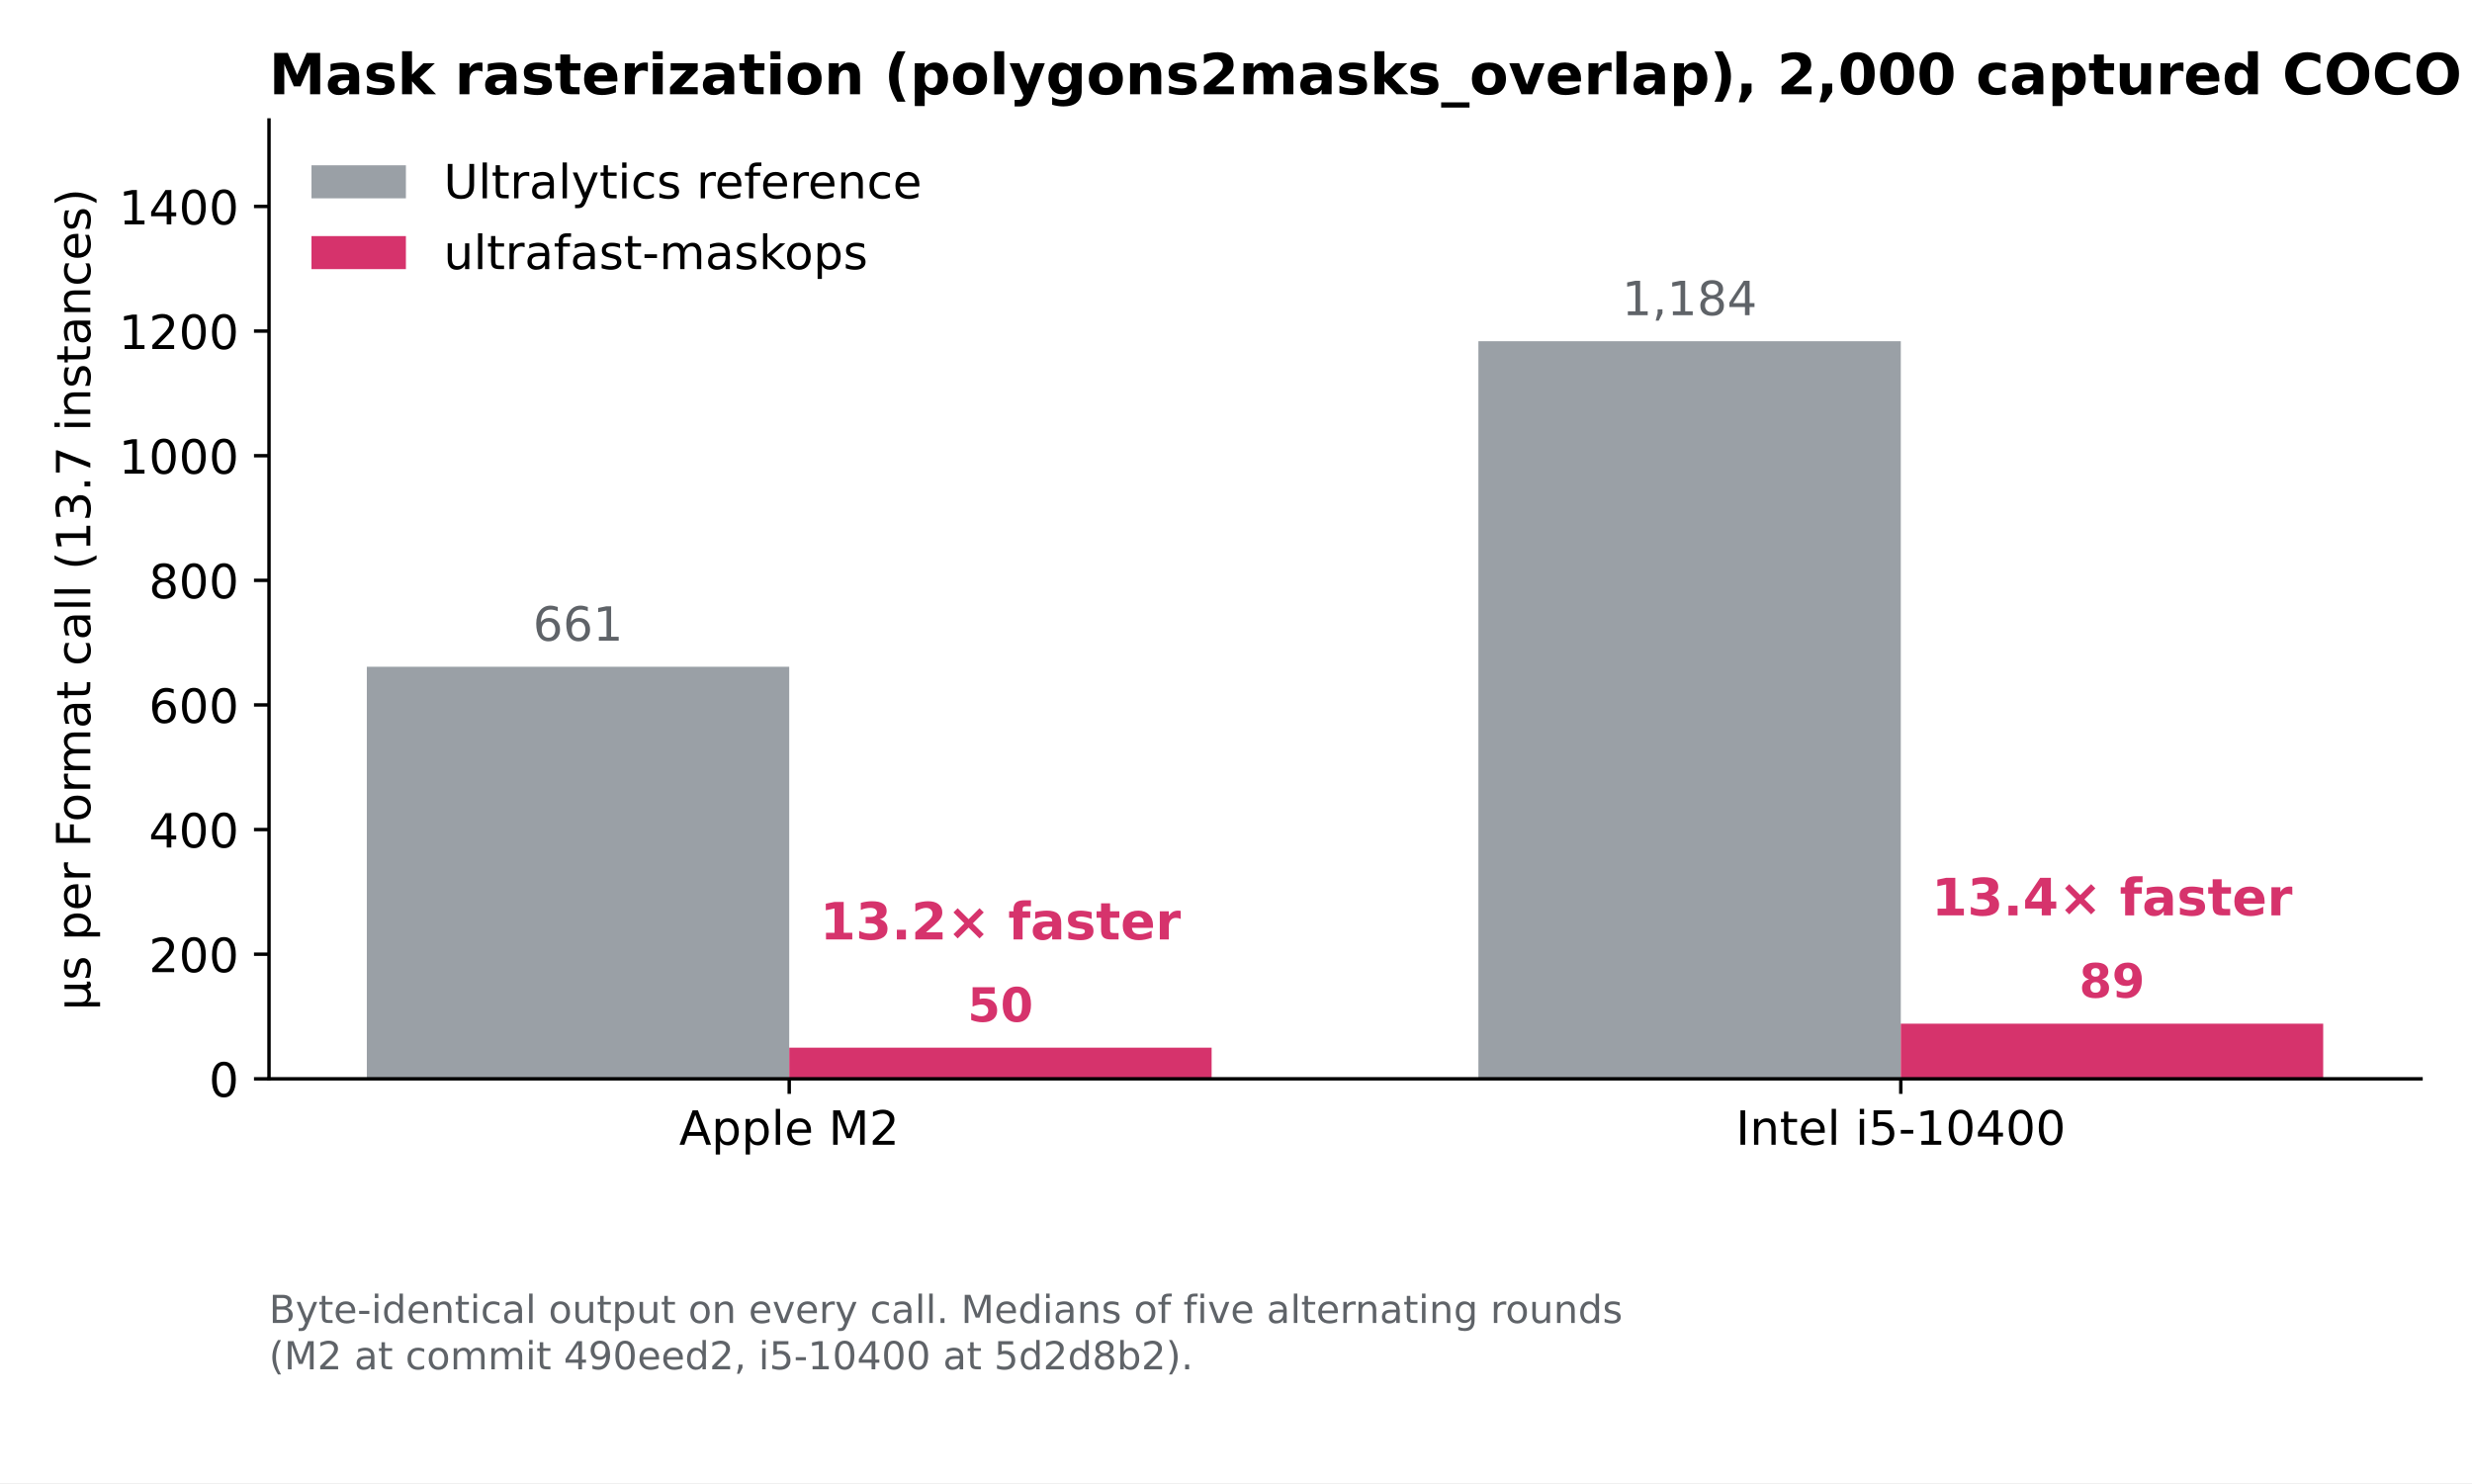
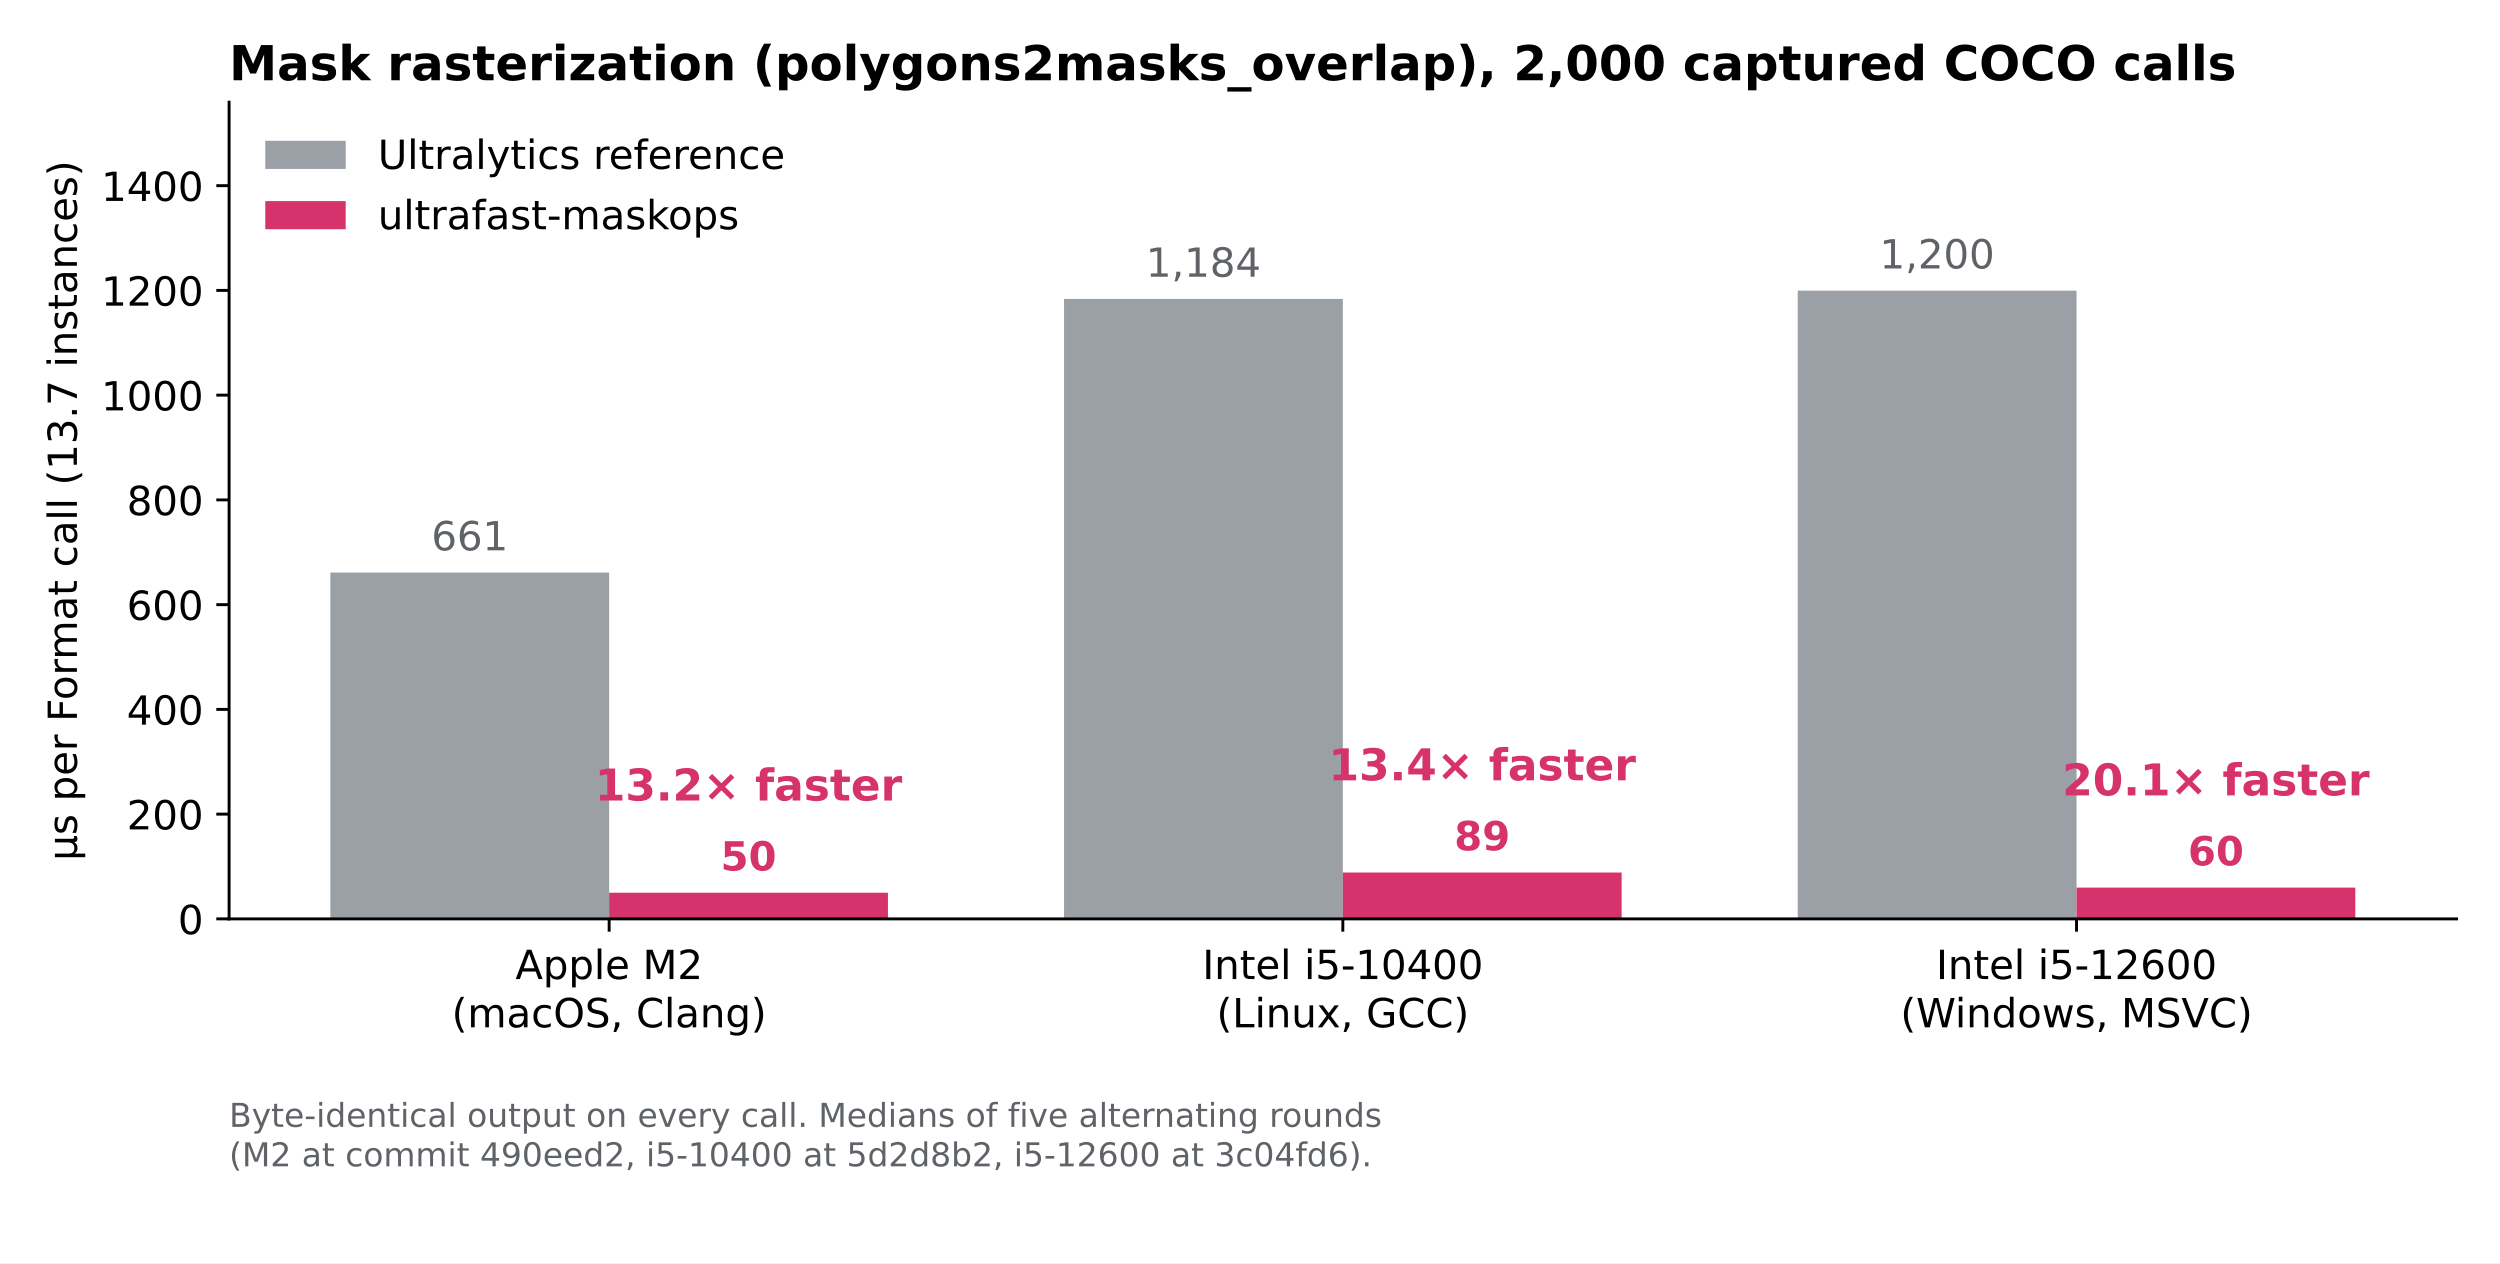
- <svg xmlns="http://www.w3.org/2000/svg" xmlns:xlink="http://www.w3.org/1999/xlink" width="576pt" height="345.6pt" viewBox="0 0 576 345.6" version="1.1">
+ <svg xmlns="http://www.w3.org/2000/svg" xmlns:xlink="http://www.w3.org/1999/xlink" width="684pt" height="345.6pt" viewBox="0 0 684 345.6" version="1.1">
  <defs>
    <style type="text/css">*{stroke-linejoin: round; stroke-linecap: butt}</style>
  </defs>
  <g id="figure_1">
    <g id="patch_1">
-       <path d="M 0 345.6  L 576 345.6  L 576 0  L 0 0  z " style="fill: #ffffff" />
+       <path d="M 0 345.6  L 684 345.6  L 684 0  L 0 0  z " style="fill: #ffffff" />
    </g>
    <g id="axes_1">
      <g id="patch_2">
-         <path d="M 62.68 251.408  L 564.12 251.408  L 564.12 27.96  L 62.68 27.96  z " style="fill: #ffffff" />
+         <path d="M 62.68 251.408  L 672.12 251.408  L 672.12 27.96  L 62.68 27.96  z " style="fill: #ffffff" />
      </g>
      <g id="patch_3">
-         <path d="M 85.473 251.408  L 183.896 251.408  L 183.896 155.386  L 85.473 155.386  z " clip-path="url(#p653ed7efbd)" style="fill: #9aa0a6" />
+         <path d="M 90.382 251.408  L 166.662 251.408  L 166.662 156.653  L 90.382 156.653  z " clip-path="url(#p73f07b4c8e)" style="fill: #9aa0a6" />
      </g>
      <g id="patch_4">
-         <path d="M 344.481 251.408  L 442.904 251.408  L 442.904 79.525  L 344.481 79.525  z " clip-path="url(#p653ed7efbd)" style="fill: #9aa0a6" />
+         <path d="M 291.12 251.408  L 367.4 251.408  L 367.4 81.793  L 291.12 81.793  z " clip-path="url(#p73f07b4c8e)" style="fill: #9aa0a6" />
      </g>
      <g id="patch_5">
-         <path d="M 183.896 251.408  L 282.319 251.408  L 282.319 244.154  L 183.896 244.154  z " clip-path="url(#p653ed7efbd)" style="fill: #d6336c" />
+         <path d="M 491.857 251.408  L 568.138 251.408  L 568.138 79.525  L 491.857 79.525  z " clip-path="url(#p73f07b4c8e)" style="fill: #9aa0a6" />
      </g>
      <g id="patch_6">
-         <path d="M 442.904 251.408  L 541.327 251.408  L 541.327 238.552  L 442.904 238.552  z " clip-path="url(#p653ed7efbd)" style="fill: #d6336c" />
+         <path d="M 166.662 251.408  L 242.943 251.408  L 242.943 244.249  L 166.662 244.249  z " clip-path="url(#p73f07b4c8e)" style="fill: #d6336c" />
+       </g>
+       <g id="patch_7">
+         <path d="M 367.4 251.408  L 443.68 251.408  L 443.68 238.721  L 367.4 238.721  z " clip-path="url(#p73f07b4c8e)" style="fill: #d6336c" />
+       </g>
+       <g id="patch_8">
+         <path d="M 568.138 251.408  L 644.418 251.408  L 644.418 242.841  L 568.138 242.841  z " clip-path="url(#p73f07b4c8e)" style="fill: #d6336c" />
      </g>
      <g id="matplotlib.axis_1">
        <g id="xtick_1">
          <g id="line2d_1">
            <defs>
-               <path id="mcd446b1a6b" d="M 0 0  L 0 3.5  " style="stroke: #000000; stroke-width: 0.8" />
+               <path id="meee6139ab9" d="M 0 0  L 0 3.5  " style="stroke: #000000; stroke-width: 0.8" />
            </defs>
            <g>
-               <use xlink:href="#mcd446b1a6b" x="183.896" y="251.408" style="stroke: #000000; stroke-width: 0.8" />
+               <use xlink:href="#meee6139ab9" x="166.662" y="251.408" style="stroke: #000000; stroke-width: 0.8" />
            </g>
          </g>
          <g id="text_1">
-             <text style="font-size: 11px; font-family: 'DejaVu Sans', 'Bitstream Vera Sans', 'Computer Modern Sans Serif', 'Lucida Grande', 'Verdana', 'Geneva', 'Lucid', 'Arial', 'Helvetica', 'Avant Garde', sans-serif; text-anchor: middle" x="183.896" y="266.766" transform="rotate(-0 183.8959 266.7659)">Apple M2</text>
+             <text style="font-size: 11px; font-family: 'DejaVu Sans', 'Bitstream Vera Sans', 'Computer Modern Sans Serif', 'Lucida Grande', 'Verdana', 'Geneva', 'Lucid', 'Arial', 'Helvetica', 'Avant Garde', sans-serif" transform="translate(141.0116 267.867)">Apple M2</text>
+             <text style="font-size: 11px; font-family: 'DejaVu Sans', 'Bitstream Vera Sans', 'Computer Modern Sans Serif', 'Lucida Grande', 'Verdana', 'Geneva', 'Lucid', 'Arial', 'Helvetica', 'Avant Garde', sans-serif" transform="translate(123.5852 281.07)">(macOS, Clang)</text>
          </g>
        </g>
        <g id="xtick_2">
          <g id="line2d_2">
            <g>
-               <use xlink:href="#mcd446b1a6b" x="442.904" y="251.408" style="stroke: #000000; stroke-width: 0.8" />
+               <use xlink:href="#meee6139ab9" x="367.4" y="251.408" style="stroke: #000000; stroke-width: 0.8" />
            </g>
          </g>
          <g id="text_2">
-             <text style="font-size: 11px; font-family: 'DejaVu Sans', 'Bitstream Vera Sans', 'Computer Modern Sans Serif', 'Lucida Grande', 'Verdana', 'Geneva', 'Lucid', 'Arial', 'Helvetica', 'Avant Garde', sans-serif; text-anchor: middle" x="442.904" y="266.766" transform="rotate(-0 442.9041 266.7659)">Intel i5-10400</text>
+             <text style="font-size: 11px; font-family: 'DejaVu Sans', 'Bitstream Vera Sans', 'Computer Modern Sans Serif', 'Lucida Grande', 'Verdana', 'Geneva', 'Lucid', 'Arial', 'Helvetica', 'Avant Garde', sans-serif" transform="translate(328.967 267.867)">Intel i5-10400</text>
+             <text style="font-size: 11px; font-family: 'DejaVu Sans', 'Bitstream Vera Sans', 'Computer Modern Sans Serif', 'Lucida Grande', 'Verdana', 'Geneva', 'Lucid', 'Arial', 'Helvetica', 'Avant Garde', sans-serif" transform="translate(332.8505 281.07)">(Linux, GCC)</text>
+           </g>
+         </g>
+         <g id="xtick_3">
+           <g id="line2d_3">
+             <g>
+               <use xlink:href="#meee6139ab9" x="568.138" y="251.408" style="stroke: #000000; stroke-width: 0.8" />
+             </g>
+           </g>
+           <g id="text_3">
+             <text style="font-size: 11px; font-family: 'DejaVu Sans', 'Bitstream Vera Sans', 'Computer Modern Sans Serif', 'Lucida Grande', 'Verdana', 'Geneva', 'Lucid', 'Arial', 'Helvetica', 'Avant Garde', sans-serif" transform="translate(529.7048 267.867)">Intel i5-12600</text>
+             <text style="font-size: 11px; font-family: 'DejaVu Sans', 'Bitstream Vera Sans', 'Computer Modern Sans Serif', 'Lucida Grande', 'Verdana', 'Geneva', 'Lucid', 'Arial', 'Helvetica', 'Avant Garde', sans-serif" transform="translate(519.9595 281.07)">(Windows, MSVC)</text>
          </g>
        </g>
      </g>
      <g id="matplotlib.axis_2">
        <g id="ytick_1">
-           <g id="line2d_3">
+           <g id="line2d_4">
            <defs>
-               <path id="mfdcd031870" d="M 0 0  L -3.5 0  " style="stroke: #000000; stroke-width: 0.8" />
+               <path id="m747f99e4fa" d="M 0 0  L -3.5 0  " style="stroke: #000000; stroke-width: 0.8" />
            </defs>
            <g>
-               <use xlink:href="#mfdcd031870" x="62.68" y="251.408" style="stroke: #000000; stroke-width: 0.8" />
-             </g>
-           </g>
-           <g id="text_3">
+               <use xlink:href="#m747f99e4fa" x="62.68" y="251.408" style="stroke: #000000; stroke-width: 0.8" />
+             </g>
+           </g>
+           <g id="text_4">
            <text style="font-size: 11px; font-family: 'DejaVu Sans', 'Bitstream Vera Sans', 'Computer Modern Sans Serif', 'Lucida Grande', 'Verdana', 'Geneva', 'Lucid', 'Arial', 'Helvetica', 'Avant Garde', sans-serif; text-anchor: end" x="55.68" y="255.586" transform="rotate(-0 55.68 255.5863)">0</text>
          </g>
        </g>
        <g id="ytick_2">
-           <g id="line2d_4">
-             <g>
-               <use xlink:href="#mfdcd031870" x="62.68" y="222.366" style="stroke: #000000; stroke-width: 0.8" />
-             </g>
-           </g>
-           <g id="text_4">
-             <text style="font-size: 11px; font-family: 'DejaVu Sans', 'Bitstream Vera Sans', 'Computer Modern Sans Serif', 'Lucida Grande', 'Verdana', 'Geneva', 'Lucid', 'Arial', 'Helvetica', 'Avant Garde', sans-serif; text-anchor: end" x="55.68" y="226.544" transform="rotate(-0 55.68 226.5444)">200</text>
+           <g id="line2d_5">
+             <g>
+               <use xlink:href="#m747f99e4fa" x="62.68" y="222.749" style="stroke: #000000; stroke-width: 0.8" />
+             </g>
+           </g>
+           <g id="text_5">
+             <text style="font-size: 11px; font-family: 'DejaVu Sans', 'Bitstream Vera Sans', 'Computer Modern Sans Serif', 'Lucida Grande', 'Verdana', 'Geneva', 'Lucid', 'Arial', 'Helvetica', 'Avant Garde', sans-serif; text-anchor: end" x="55.68" y="226.928" transform="rotate(-0 55.68 226.9276)">200</text>
          </g>
        </g>
        <g id="ytick_3">
-           <g id="line2d_5">
-             <g>
-               <use xlink:href="#mfdcd031870" x="62.68" y="193.324" style="stroke: #000000; stroke-width: 0.8" />
-             </g>
-           </g>
-           <g id="text_5">
-             <text style="font-size: 11px; font-family: 'DejaVu Sans', 'Bitstream Vera Sans', 'Computer Modern Sans Serif', 'Lucida Grande', 'Verdana', 'Geneva', 'Lucid', 'Arial', 'Helvetica', 'Avant Garde', sans-serif; text-anchor: end" x="55.68" y="197.502" transform="rotate(-0 55.68 197.5024)">400</text>
+           <g id="line2d_6">
+             <g>
+               <use xlink:href="#m747f99e4fa" x="62.68" y="194.09" style="stroke: #000000; stroke-width: 0.8" />
+             </g>
+           </g>
+           <g id="text_6">
+             <text style="font-size: 11px; font-family: 'DejaVu Sans', 'Bitstream Vera Sans', 'Computer Modern Sans Serif', 'Lucida Grande', 'Verdana', 'Geneva', 'Lucid', 'Arial', 'Helvetica', 'Avant Garde', sans-serif; text-anchor: end" x="55.68" y="198.269" transform="rotate(-0 55.68 198.2688)">400</text>
          </g>
        </g>
        <g id="ytick_4">
-           <g id="line2d_6">
-             <g>
-               <use xlink:href="#mfdcd031870" x="62.68" y="164.282" style="stroke: #000000; stroke-width: 0.8" />
-             </g>
-           </g>
-           <g id="text_6">
-             <text style="font-size: 11px; font-family: 'DejaVu Sans', 'Bitstream Vera Sans', 'Computer Modern Sans Serif', 'Lucida Grande', 'Verdana', 'Geneva', 'Lucid', 'Arial', 'Helvetica', 'Avant Garde', sans-serif; text-anchor: end" x="55.68" y="168.46" transform="rotate(-0 55.68 168.4605)">600</text>
+           <g id="line2d_7">
+             <g>
+               <use xlink:href="#m747f99e4fa" x="62.68" y="165.431" style="stroke: #000000; stroke-width: 0.8" />
+             </g>
+           </g>
+           <g id="text_7">
+             <text style="font-size: 11px; font-family: 'DejaVu Sans', 'Bitstream Vera Sans', 'Computer Modern Sans Serif', 'Lucida Grande', 'Verdana', 'Geneva', 'Lucid', 'Arial', 'Helvetica', 'Avant Garde', sans-serif; text-anchor: end" x="55.68" y="169.61" transform="rotate(-0 55.68 169.6101)">600</text>
          </g>
        </g>
        <g id="ytick_5">
-           <g id="line2d_7">
-             <g>
-               <use xlink:href="#mfdcd031870" x="62.68" y="135.24" style="stroke: #000000; stroke-width: 0.8" />
-             </g>
-           </g>
-           <g id="text_7">
-             <text style="font-size: 11px; font-family: 'DejaVu Sans', 'Bitstream Vera Sans', 'Computer Modern Sans Serif', 'Lucida Grande', 'Verdana', 'Geneva', 'Lucid', 'Arial', 'Helvetica', 'Avant Garde', sans-serif; text-anchor: end" x="55.68" y="139.419" transform="rotate(-0 55.68 139.4185)">800</text>
+           <g id="line2d_8">
+             <g>
+               <use xlink:href="#m747f99e4fa" x="62.68" y="136.773" style="stroke: #000000; stroke-width: 0.8" />
+             </g>
+           </g>
+           <g id="text_8">
+             <text style="font-size: 11px; font-family: 'DejaVu Sans', 'Bitstream Vera Sans', 'Computer Modern Sans Serif', 'Lucida Grande', 'Verdana', 'Geneva', 'Lucid', 'Arial', 'Helvetica', 'Avant Garde', sans-serif; text-anchor: end" x="55.68" y="140.951" transform="rotate(-0 55.68 140.9513)">800</text>
          </g>
        </g>
        <g id="ytick_6">
-           <g id="line2d_8">
-             <g>
-               <use xlink:href="#mfdcd031870" x="62.68" y="106.198" style="stroke: #000000; stroke-width: 0.8" />
-             </g>
-           </g>
-           <g id="text_8">
-             <text style="font-size: 11px; font-family: 'DejaVu Sans', 'Bitstream Vera Sans', 'Computer Modern Sans Serif', 'Lucida Grande', 'Verdana', 'Geneva', 'Lucid', 'Arial', 'Helvetica', 'Avant Garde', sans-serif; text-anchor: end" x="55.68" y="110.377" transform="rotate(-0 55.68 110.3766)">1000</text>
+           <g id="line2d_9">
+             <g>
+               <use xlink:href="#m747f99e4fa" x="62.68" y="108.114" style="stroke: #000000; stroke-width: 0.8" />
+             </g>
+           </g>
+           <g id="text_9">
+             <text style="font-size: 11px; font-family: 'DejaVu Sans', 'Bitstream Vera Sans', 'Computer Modern Sans Serif', 'Lucida Grande', 'Verdana', 'Geneva', 'Lucid', 'Arial', 'Helvetica', 'Avant Garde', sans-serif; text-anchor: end" x="55.68" y="112.293" transform="rotate(-0 55.68 112.2926)">1000</text>
          </g>
        </g>
        <g id="ytick_7">
-           <g id="line2d_9">
-             <g>
-               <use xlink:href="#mfdcd031870" x="62.68" y="77.156" style="stroke: #000000; stroke-width: 0.8" />
-             </g>
-           </g>
-           <g id="text_9">
-             <text style="font-size: 11px; font-family: 'DejaVu Sans', 'Bitstream Vera Sans', 'Computer Modern Sans Serif', 'Lucida Grande', 'Verdana', 'Geneva', 'Lucid', 'Arial', 'Helvetica', 'Avant Garde', sans-serif; text-anchor: end" x="55.68" y="81.335" transform="rotate(-0 55.68 81.33461)">1200</text>
+           <g id="line2d_10">
+             <g>
+               <use xlink:href="#m747f99e4fa" x="62.68" y="79.455" style="stroke: #000000; stroke-width: 0.8" />
+             </g>
+           </g>
+           <g id="text_10">
+             <text style="font-size: 11px; font-family: 'DejaVu Sans', 'Bitstream Vera Sans', 'Computer Modern Sans Serif', 'Lucida Grande', 'Verdana', 'Geneva', 'Lucid', 'Arial', 'Helvetica', 'Avant Garde', sans-serif; text-anchor: end" x="55.68" y="83.634" transform="rotate(-0 55.68 83.63384)">1200</text>
          </g>
        </g>
        <g id="ytick_8">
-           <g id="line2d_10">
-             <g>
-               <use xlink:href="#mfdcd031870" x="62.68" y="48.114" style="stroke: #000000; stroke-width: 0.8" />
-             </g>
-           </g>
-           <g id="text_10">
-             <text style="font-size: 11px; font-family: 'DejaVu Sans', 'Bitstream Vera Sans', 'Computer Modern Sans Serif', 'Lucida Grande', 'Verdana', 'Geneva', 'Lucid', 'Arial', 'Helvetica', 'Avant Garde', sans-serif; text-anchor: end" x="55.68" y="52.293" transform="rotate(-0 55.68 52.29265)">1400</text>
-           </g>
-         </g>
-         <g id="text_11">
+           <g id="line2d_11">
+             <g>
+               <use xlink:href="#m747f99e4fa" x="62.68" y="50.796" style="stroke: #000000; stroke-width: 0.8" />
+             </g>
+           </g>
+           <g id="text_11">
+             <text style="font-size: 11px; font-family: 'DejaVu Sans', 'Bitstream Vera Sans', 'Computer Modern Sans Serif', 'Lucida Grande', 'Verdana', 'Geneva', 'Lucid', 'Arial', 'Helvetica', 'Avant Garde', sans-serif; text-anchor: end" x="55.68" y="54.975" transform="rotate(-0 55.68 54.97508)">1400</text>
+           </g>
+         </g>
+         <g id="text_12">
          <text style="font-size: 11px; font-family: 'DejaVu Sans', 'Bitstream Vera Sans', 'Computer Modern Sans Serif', 'Lucida Grande', 'Verdana', 'Geneva', 'Lucid', 'Arial', 'Helvetica', 'Avant Garde', sans-serif; text-anchor: middle" x="21.042" y="139.684" transform="rotate(-90 21.04242 139.6838)">µs per Format call (13.7 instances)</text>
        </g>
      </g>
-       <g id="patch_7">
+       <g id="patch_9">
        <path d="M 62.68 251.408  L 62.68 27.96  " style="fill: none; stroke: #000000; stroke-width: 0.8; stroke-linejoin: miter; stroke-linecap: square" />
      </g>
-       <g id="patch_8">
-         <path d="M 62.68 251.408  L 564.12 251.408  " style="fill: none; stroke: #000000; stroke-width: 0.8; stroke-linejoin: miter; stroke-linecap: square" />
-       </g>
-       <g id="text_12">
-         <text style="font-size: 11px; font-family: 'DejaVu Sans', 'Bitstream Vera Sans', 'Computer Modern Sans Serif', 'Lucida Grande', 'Verdana', 'Geneva', 'Lucid', 'Arial', 'Helvetica', 'Avant Garde', sans-serif; text-anchor: middle; fill: #5f6368" x="134.684" y="149.306" transform="rotate(-0 134.6843 149.3062)">661</text>
+       <g id="patch_10">
+         <path d="M 62.68 251.408  L 672.12 251.408  " style="fill: none; stroke: #000000; stroke-width: 0.8; stroke-linejoin: miter; stroke-linecap: square" />
      </g>
      <g id="text_13">
-         <text style="font-weight: 700; font-size: 11px; font-family: 'DejaVu Sans', 'Bitstream Vera Sans', 'Computer Modern Sans Serif', 'Lucida Grande', 'Verdana', 'Geneva', 'Lucid', 'Arial', 'Helvetica', 'Avant Garde', sans-serif; text-anchor: middle; fill: #d6336c" x="233.107" y="238.073" transform="rotate(-0 233.1074 238.0734)">50</text>
+         <text style="font-size: 11px; font-family: 'DejaVu Sans', 'Bitstream Vera Sans', 'Computer Modern Sans Serif', 'Lucida Grande', 'Verdana', 'Geneva', 'Lucid', 'Arial', 'Helvetica', 'Avant Garde', sans-serif; text-anchor: middle; fill: #5f6368" x="128.522" y="150.573" transform="rotate(-0 128.522 150.5732)">661</text>
      </g>
      <g id="text_14">
-         <text style="font-weight: 700; font-size: 12px; font-family: 'DejaVu Sans', 'Bitstream Vera Sans', 'Computer Modern Sans Serif', 'Lucida Grande', 'Verdana', 'Geneva', 'Lucid', 'Arial', 'Helvetica', 'Avant Garde', sans-serif; text-anchor: middle; fill: #d6336c" x="233.107" y="218.926" transform="rotate(-0 233.1074 218.9261)">13.2× faster</text>
+         <text style="font-weight: 700; font-size: 11px; font-family: 'DejaVu Sans', 'Bitstream Vera Sans', 'Computer Modern Sans Serif', 'Lucida Grande', 'Verdana', 'Geneva', 'Lucid', 'Arial', 'Helvetica', 'Avant Garde', sans-serif; text-anchor: middle; fill: #d6336c" x="204.802" y="238.169" transform="rotate(-0 204.8024 238.1691)">50</text>
      </g>
      <g id="text_15">
-         <text style="font-size: 11px; font-family: 'DejaVu Sans', 'Bitstream Vera Sans', 'Computer Modern Sans Serif', 'Lucida Grande', 'Verdana', 'Geneva', 'Lucid', 'Arial', 'Helvetica', 'Avant Garde', sans-serif; text-anchor: middle; fill: #5f6368" x="393.693" y="73.445" transform="rotate(-0 393.6926 73.4446)">1,184</text>
+         <text style="font-weight: 700; font-size: 12px; font-family: 'DejaVu Sans', 'Bitstream Vera Sans', 'Computer Modern Sans Serif', 'Lucida Grande', 'Verdana', 'Geneva', 'Lucid', 'Arial', 'Helvetica', 'Avant Garde', sans-serif; text-anchor: middle; fill: #d6336c" x="204.802" y="219.022" transform="rotate(-0 204.8024 219.0218)">13.2× faster</text>
      </g>
      <g id="text_16">
-         <text style="font-weight: 700; font-size: 11px; font-family: 'DejaVu Sans', 'Bitstream Vera Sans', 'Computer Modern Sans Serif', 'Lucida Grande', 'Verdana', 'Geneva', 'Lucid', 'Arial', 'Helvetica', 'Avant Garde', sans-serif; text-anchor: middle; fill: #d6336c" x="492.116" y="232.472" transform="rotate(-0 492.1157 232.4715)">89</text>
+         <text style="font-size: 11px; font-family: 'DejaVu Sans', 'Bitstream Vera Sans', 'Computer Modern Sans Serif', 'Lucida Grande', 'Verdana', 'Geneva', 'Lucid', 'Arial', 'Helvetica', 'Avant Garde', sans-serif; text-anchor: middle; fill: #5f6368" x="329.26" y="75.713" transform="rotate(-0 329.2598 75.71257)">1,184</text>
      </g>
      <g id="text_17">
-         <text style="font-weight: 700; font-size: 12px; font-family: 'DejaVu Sans', 'Bitstream Vera Sans', 'Computer Modern Sans Serif', 'Lucida Grande', 'Verdana', 'Geneva', 'Lucid', 'Arial', 'Helvetica', 'Avant Garde', sans-serif; text-anchor: middle; fill: #d6336c" x="492.116" y="213.324" transform="rotate(-0 492.1157 213.3242)">13.4× faster</text>
+         <text style="font-weight: 700; font-size: 11px; font-family: 'DejaVu Sans', 'Bitstream Vera Sans', 'Computer Modern Sans Serif', 'Lucida Grande', 'Verdana', 'Geneva', 'Lucid', 'Arial', 'Helvetica', 'Avant Garde', sans-serif; text-anchor: middle; fill: #d6336c" x="405.54" y="232.641" transform="rotate(-0 405.5402 232.6412)">89</text>
      </g>
      <g id="text_18">
+         <text style="font-weight: 700; font-size: 12px; font-family: 'DejaVu Sans', 'Bitstream Vera Sans', 'Computer Modern Sans Serif', 'Lucida Grande', 'Verdana', 'Geneva', 'Lucid', 'Arial', 'Helvetica', 'Avant Garde', sans-serif; text-anchor: middle; fill: #d6336c" x="405.54" y="213.494" transform="rotate(-0 405.5402 213.4938)">13.4× faster</text>
+       </g>
+       <g id="text_19">
+         <text style="font-size: 11px; font-family: 'DejaVu Sans', 'Bitstream Vera Sans', 'Computer Modern Sans Serif', 'Lucida Grande', 'Verdana', 'Geneva', 'Lucid', 'Arial', 'Helvetica', 'Avant Garde', sans-serif; text-anchor: middle; fill: #5f6368" x="529.998" y="73.445" transform="rotate(-0 529.9976 73.4446)">1,200</text>
+       </g>
+       <g id="text_20">
+         <text style="font-weight: 700; font-size: 11px; font-family: 'DejaVu Sans', 'Bitstream Vera Sans', 'Computer Modern Sans Serif', 'Lucida Grande', 'Verdana', 'Geneva', 'Lucid', 'Arial', 'Helvetica', 'Avant Garde', sans-serif; text-anchor: middle; fill: #d6336c" x="606.278" y="236.761" transform="rotate(-0 606.278 236.761)">60</text>
+       </g>
+       <g id="text_21">
+         <text style="font-weight: 700; font-size: 12px; font-family: 'DejaVu Sans', 'Bitstream Vera Sans', 'Computer Modern Sans Serif', 'Lucida Grande', 'Verdana', 'Geneva', 'Lucid', 'Arial', 'Helvetica', 'Avant Garde', sans-serif; text-anchor: middle; fill: #d6336c" x="606.278" y="217.614" transform="rotate(-0 606.278 217.6137)">20.1× faster</text>
+       </g>
+       <g id="text_22">
        <text style="font-size: 9px; font-family: 'DejaVu Sans', 'Bitstream Vera Sans', 'Computer Modern Sans Serif', 'Lucida Grande', 'Verdana', 'Geneva', 'Lucid', 'Arial', 'Helvetica', 'Avant Garde', sans-serif; fill: #5f6368" transform="translate(62.68 308.3056)">Byte-identical output on every call. Medians of five alternating rounds</text>
-         <text style="font-size: 9px; font-family: 'DejaVu Sans', 'Bitstream Vera Sans', 'Computer Modern Sans Serif', 'Lucida Grande', 'Verdana', 'Geneva', 'Lucid', 'Arial', 'Helvetica', 'Avant Garde', sans-serif; fill: #5f6368" transform="translate(62.68 319.108)">(M2 at commit 490eed2, i5-10400 at 5d2d8b2).</text>
-       </g>
-       <g id="text_19">
+         <text style="font-size: 9px; font-family: 'DejaVu Sans', 'Bitstream Vera Sans', 'Computer Modern Sans Serif', 'Lucida Grande', 'Verdana', 'Geneva', 'Lucid', 'Arial', 'Helvetica', 'Avant Garde', sans-serif; fill: #5f6368" transform="translate(62.68 319.108)">(M2 at commit 490eed2, i5-10400 at 5d2d8b2, i5-12600 at 3c04fd6).</text>
+       </g>
+       <g id="text_23">
        <text style="font-weight: 700; font-size: 13.2px; font-family: 'DejaVu Sans', 'Bitstream Vera Sans', 'Computer Modern Sans Serif', 'Lucida Grande', 'Verdana', 'Geneva', 'Lucid', 'Arial', 'Helvetica', 'Avant Garde', sans-serif; text-anchor: start" x="62.68" y="21.96" transform="rotate(-0 62.68 21.96)">Mask rasterization (polygons2masks_overlap), 2,000 captured COCO calls</text>
      </g>
      <g id="legend_1">
-         <g id="patch_9">
+         <g id="patch_11">
          <path d="M 72.58 46.218  L 94.58 46.218  L 94.58 38.518  L 72.58 38.518  z " style="fill: #9aa0a6" />
        </g>
-         <g id="text_20">
+         <g id="text_24">
          <text style="font-size: 11px; font-family: 'DejaVu Sans', 'Bitstream Vera Sans', 'Computer Modern Sans Serif', 'Lucida Grande', 'Verdana', 'Geneva', 'Lucid', 'Arial', 'Helvetica', 'Avant Garde', sans-serif; text-anchor: start" x="103.38" y="46.218" transform="rotate(-0 103.38 46.21828)">Ultralytics reference</text>
        </g>
-         <g id="patch_10">
+         <g id="patch_12">
          <path d="M 72.58 62.719  L 94.58 62.719  L 94.58 55.019  L 72.58 55.019  z " style="fill: #d6336c" />
        </g>
-         <g id="text_21">
+         <g id="text_25">
          <text style="font-size: 11px; font-family: 'DejaVu Sans', 'Bitstream Vera Sans', 'Computer Modern Sans Serif', 'Lucida Grande', 'Verdana', 'Geneva', 'Lucid', 'Arial', 'Helvetica', 'Avant Garde', sans-serif; text-anchor: start" x="103.38" y="62.719" transform="rotate(-0 103.38 62.71914)">ultrafast-maskops</text>
        </g>
      </g>
    </g>
  </g>
  <defs>
-     <clipPath id="p653ed7efbd">
-       <rect x="62.68" y="27.96" width="501.44" height="223.448" />
+     <clipPath id="p73f07b4c8e">
+       <rect x="62.68" y="27.96" width="609.44" height="223.448" />
    </clipPath>
  </defs>
</svg>
